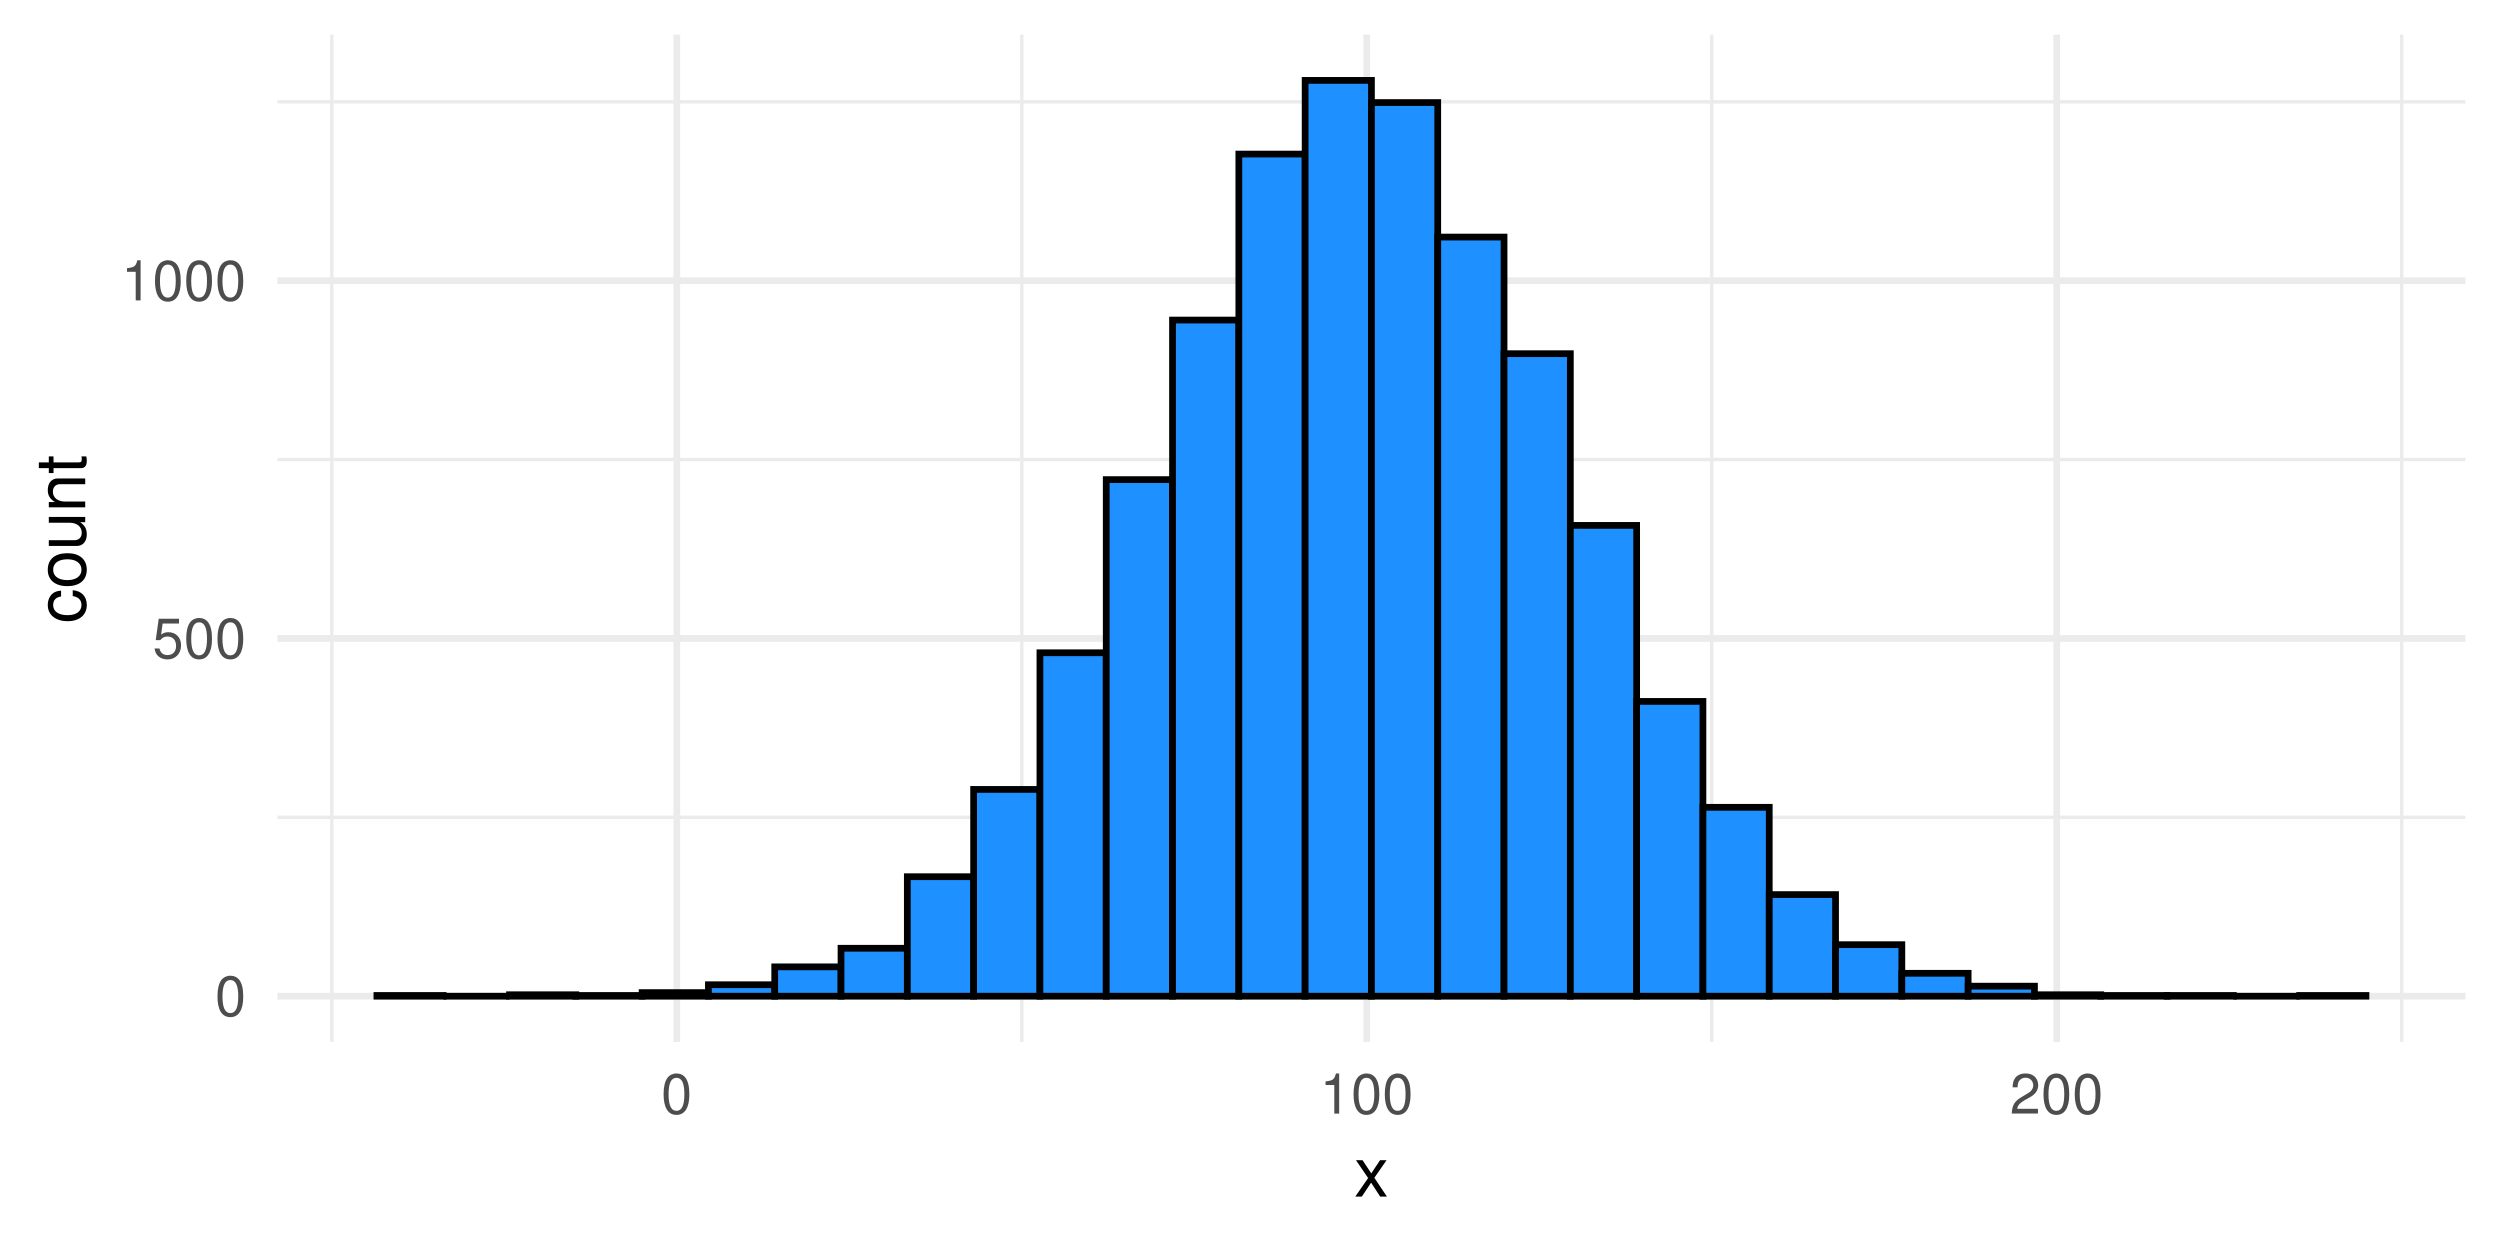
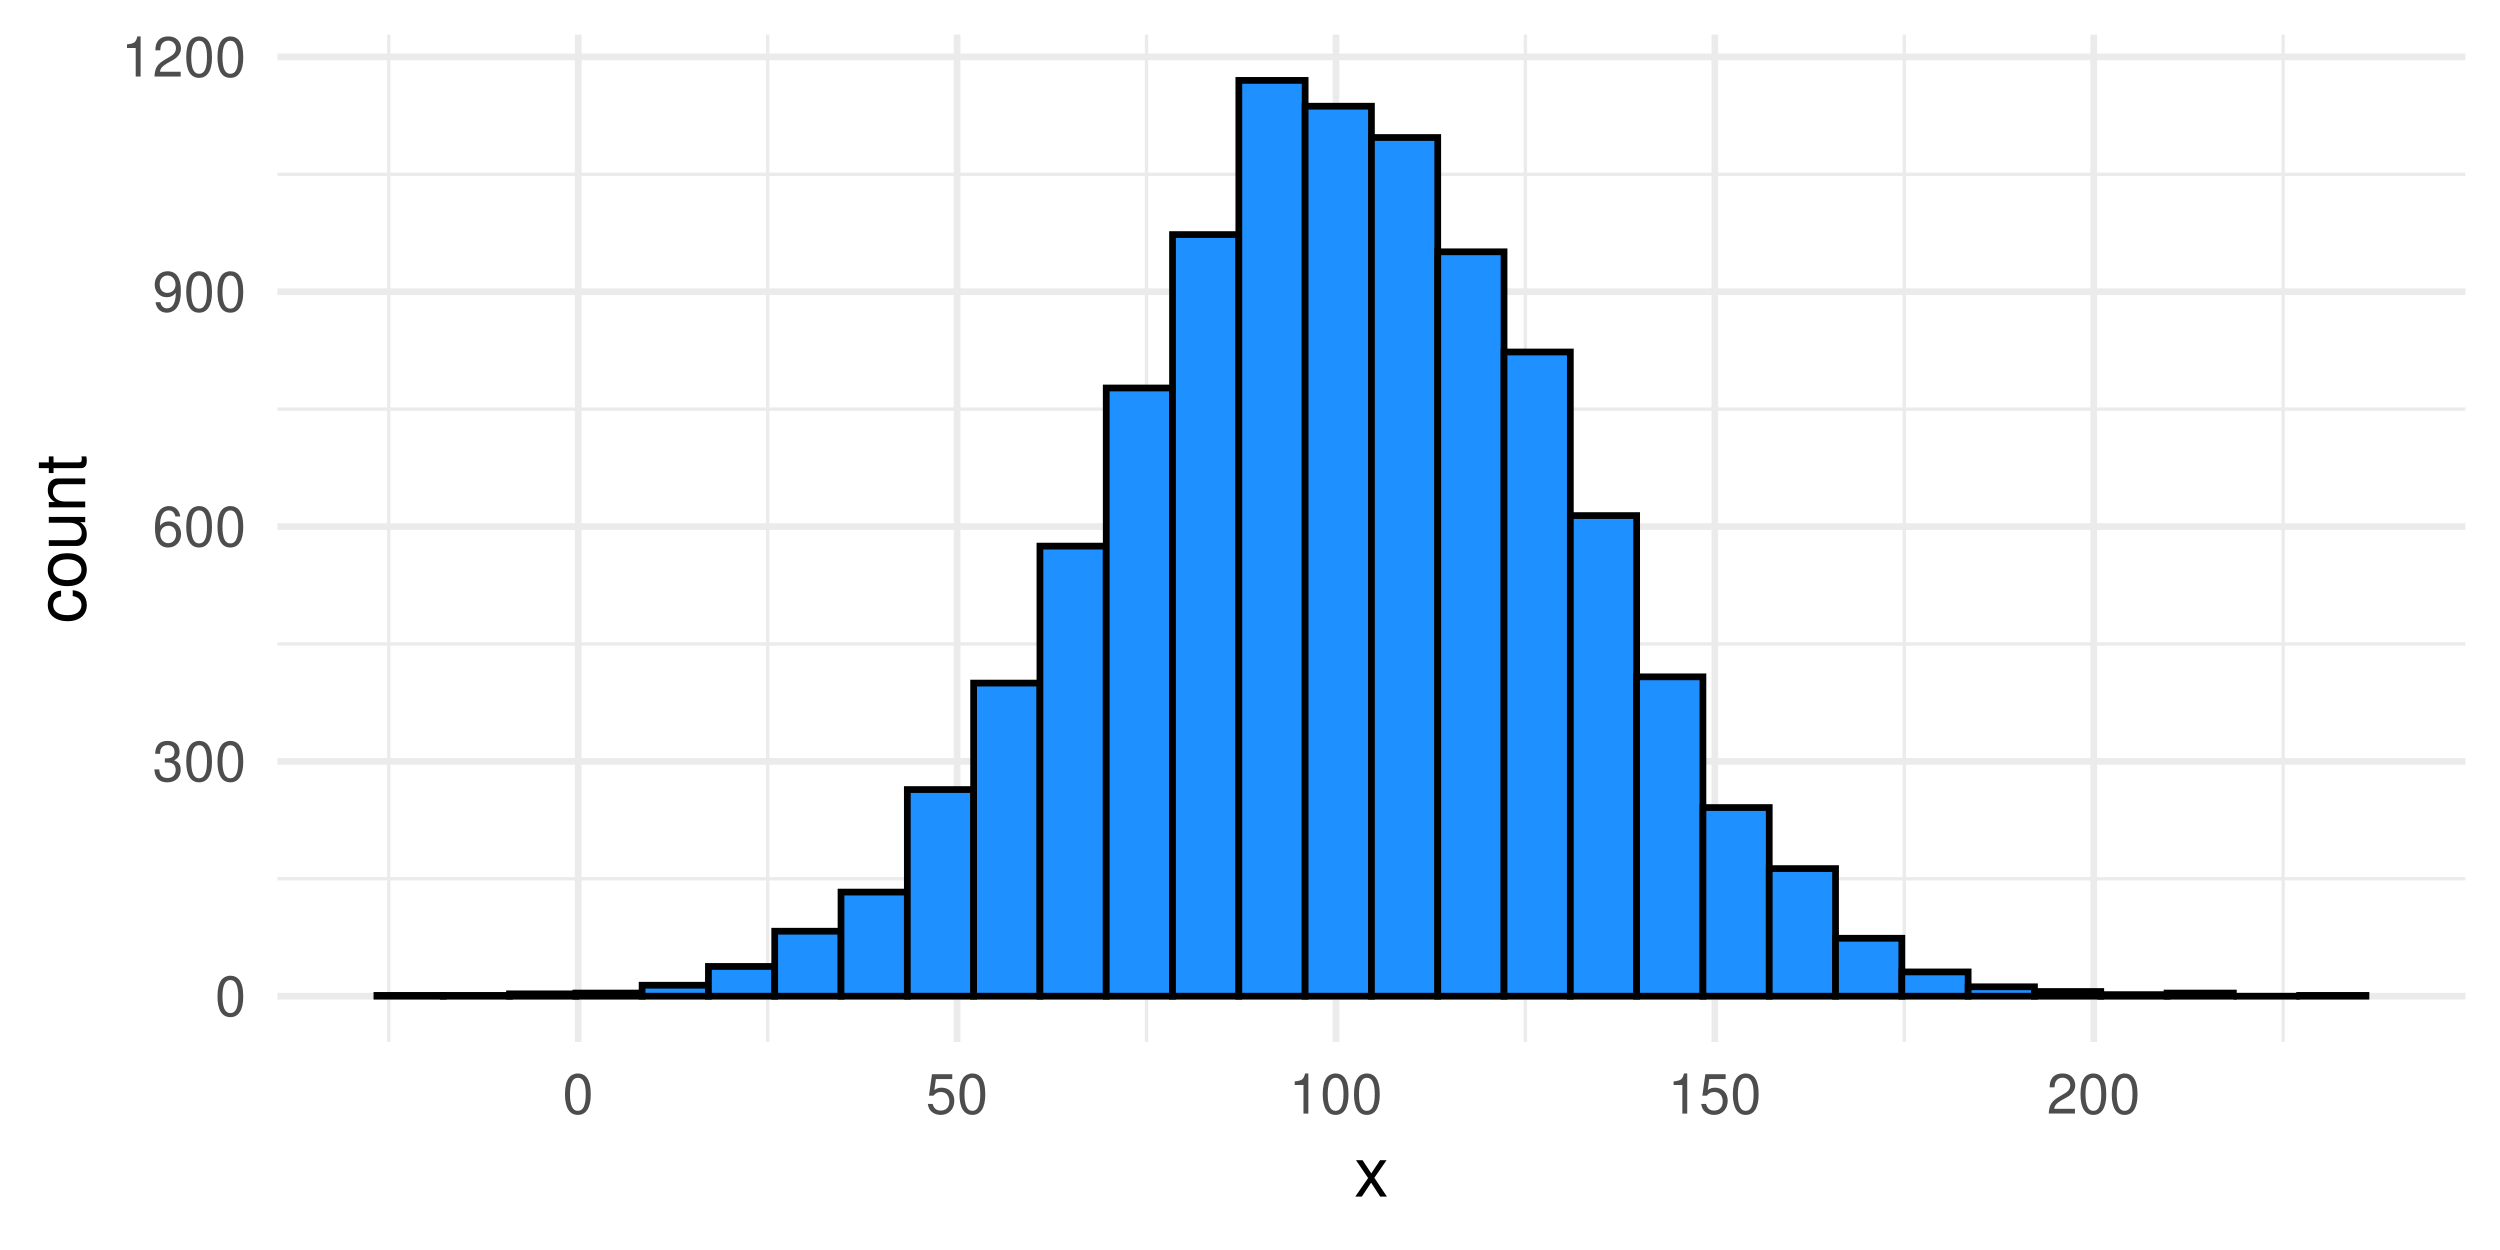
<svg xmlns="http://www.w3.org/2000/svg" xmlns:xlink="http://www.w3.org/1999/xlink" width="720pt" height="360pt" viewBox="0 0 720 360" version="1.1">
  <defs>
    <g>
      <symbol overflow="visible" id="glyph0-0">
        <path style="stroke:none;" d="" />
      </symbol>
      <symbol overflow="visible" id="glyph0-1">
        <path style="stroke:none;" d="M 4.406 -11.562 C 3.344 -11.562 2.391 -11.094 1.797 -10.297 C 1.062 -9.281 0.688 -7.75 0.688 -5.594 C 0.688 -1.703 1.969 0.375 4.406 0.375 C 6.797 0.375 8.109 -1.703 8.109 -5.5 C 8.109 -7.75 7.766 -9.25 7.016 -10.297 C 6.422 -11.109 5.469 -11.562 4.406 -11.562 Z M 4.406 -10.312 C 5.922 -10.312 6.672 -8.766 6.672 -5.625 C 6.672 -2.344 5.938 -0.797 4.375 -0.797 C 2.875 -0.797 2.125 -2.406 2.125 -5.578 C 2.125 -8.766 2.875 -10.312 4.406 -10.312 Z M 4.406 -10.312 " />
      </symbol>
      <symbol overflow="visible" id="glyph0-2">
+         <path style="stroke:none;" d="M 3.531 -5.328 L 4.297 -5.328 C 5.844 -5.328 6.656 -4.609 6.656 -3.219 C 6.656 -1.766 5.781 -0.875 4.312 -0.875 C 2.766 -0.875 2.016 -1.656 1.922 -3.359 L 0.516 -3.359 C 0.578 -2.438 0.734 -1.828 1.016 -1.312 C 1.594 -0.188 2.703 0.375 4.25 0.375 C 6.594 0.375 8.094 -1.047 8.094 -3.234 C 8.094 -4.703 7.531 -5.5 6.172 -5.984 C 7.234 -6.422 7.766 -7.219 7.766 -8.391 C 7.766 -10.375 6.469 -11.562 4.297 -11.562 C 2.016 -11.562 0.797 -10.281 0.75 -7.844 L 2.156 -7.844 C 2.172 -8.547 2.234 -8.938 2.422 -9.297 C 2.734 -9.953 3.438 -10.344 4.312 -10.344 C 5.562 -10.344 6.312 -9.578 6.312 -8.344 C 6.312 -7.516 6.031 -7.031 5.406 -6.75 C 5.031 -6.594 4.516 -6.531 3.531 -6.516 Z M 3.531 -5.328 " />
+       </symbol>
+       <symbol overflow="visible" id="glyph0-3">
+         <path style="stroke:none;" d="M 7.969 -8.562 C 7.703 -10.453 6.484 -11.562 4.75 -11.562 C 3.5 -11.562 2.391 -10.953 1.719 -9.922 C 0.984 -8.781 0.688 -7.375 0.688 -5.281 C 0.688 -3.328 0.953 -2.094 1.641 -1.078 C 2.25 -0.125 3.25 0.375 4.5 0.375 C 6.656 0.375 8.203 -1.25 8.203 -3.5 C 8.203 -5.625 6.766 -7.141 4.734 -7.141 C 3.609 -7.141 2.734 -6.719 2.125 -5.875 C 2.141 -8.734 3.047 -10.312 4.656 -10.312 C 5.641 -10.312 6.344 -9.688 6.562 -8.562 Z M 4.562 -5.891 C 5.922 -5.891 6.766 -4.922 6.766 -3.391 C 6.766 -1.938 5.812 -0.875 4.516 -0.875 C 3.203 -0.875 2.203 -1.984 2.203 -3.453 C 2.203 -4.891 3.172 -5.891 4.562 -5.891 Z M 4.562 -5.891 " />
+       </symbol>
+       <symbol overflow="visible" id="glyph0-4">
+         <path style="stroke:none;" d="M 0.844 -2.641 C 1.125 -0.75 2.344 0.375 4.062 0.375 C 5.328 0.375 6.453 -0.234 7.125 -1.281 C 7.828 -2.422 8.141 -3.828 8.141 -5.922 C 8.141 -7.875 7.859 -9.109 7.188 -10.125 C 6.562 -11.078 5.562 -11.562 4.312 -11.562 C 2.156 -11.562 0.609 -9.953 0.609 -7.719 C 0.609 -5.578 2.047 -4.078 4.094 -4.078 C 5.172 -4.078 5.969 -4.469 6.688 -5.344 C 6.672 -2.469 5.781 -0.875 4.156 -0.875 C 3.172 -0.875 2.484 -1.516 2.25 -2.641 Z M 4.297 -10.344 C 5.609 -10.344 6.609 -9.234 6.609 -7.75 C 6.609 -6.312 5.641 -5.328 4.25 -5.328 C 2.891 -5.328 2.047 -6.281 2.047 -7.828 C 2.047 -9.281 2.984 -10.344 4.297 -10.344 Z M 4.297 -10.344 " />
+       </symbol>
+       <symbol overflow="visible" id="glyph0-5">
+         <path style="stroke:none;" d="M 4.141 -8.234 L 4.141 0 L 5.547 0 L 5.547 -11.562 L 4.625 -11.562 C 4.125 -9.797 3.812 -9.547 1.625 -9.266 L 1.625 -8.234 Z M 4.141 -8.234 " />
+       </symbol>
+       <symbol overflow="visible" id="glyph0-6">
+         <path style="stroke:none;" d="M 8.094 -1.391 L 2.125 -1.391 C 2.266 -2.359 2.781 -2.953 4.172 -3.812 L 5.781 -4.703 C 7.359 -5.578 8.172 -6.766 8.172 -8.188 C 8.172 -9.156 7.797 -10.047 7.125 -10.672 C 6.453 -11.281 5.609 -11.562 4.547 -11.562 C 3.109 -11.562 2.031 -11.062 1.406 -10.062 C 1.016 -9.453 0.828 -8.734 0.797 -7.562 L 2.203 -7.562 C 2.25 -8.359 2.359 -8.812 2.547 -9.203 C 2.906 -9.906 3.641 -10.344 4.5 -10.344 C 5.781 -10.344 6.734 -9.406 6.734 -8.156 C 6.734 -7.234 6.203 -6.438 5.203 -5.859 L 3.734 -4.984 C 1.359 -3.625 0.672 -2.547 0.547 -0.016 L 8.094 -0.016 Z M 8.094 -1.391 " />
+       </symbol>
+       <symbol overflow="visible" id="glyph0-7">
        <path style="stroke:none;" d="M 7.609 -11.344 L 1.766 -11.344 L 0.906 -5.172 L 2.203 -5.172 C 2.859 -5.953 3.406 -6.219 4.297 -6.219 C 5.828 -6.219 6.766 -5.188 6.766 -3.5 C 6.766 -1.875 5.828 -0.875 4.281 -0.875 C 3.062 -0.875 2.297 -1.5 1.969 -2.781 L 0.562 -2.781 C 0.75 -1.859 0.906 -1.406 1.25 -0.984 C 1.891 -0.125 3.047 0.375 4.312 0.375 C 6.609 0.375 8.203 -1.297 8.203 -3.703 C 8.203 -5.938 6.719 -7.469 4.547 -7.469 C 3.75 -7.469 3.109 -7.266 2.453 -6.781 L 2.891 -9.953 L 7.609 -9.953 Z M 7.609 -11.344 " />
-       </symbol>
-       <symbol overflow="visible" id="glyph0-3">
-         <path style="stroke:none;" d="M 4.141 -8.234 L 4.141 0 L 5.547 0 L 5.547 -11.562 L 4.625 -11.562 C 4.125 -9.797 3.812 -9.547 1.625 -9.266 L 1.625 -8.234 Z M 4.141 -8.234 " />
-       </symbol>
-       <symbol overflow="visible" id="glyph0-4">
-         <path style="stroke:none;" d="M 8.094 -1.391 L 2.125 -1.391 C 2.266 -2.359 2.781 -2.953 4.172 -3.812 L 5.781 -4.703 C 7.359 -5.578 8.172 -6.766 8.172 -8.188 C 8.172 -9.156 7.797 -10.047 7.125 -10.672 C 6.453 -11.281 5.609 -11.562 4.547 -11.562 C 3.109 -11.562 2.031 -11.062 1.406 -10.062 C 1.016 -9.453 0.828 -8.734 0.797 -7.562 L 2.203 -7.562 C 2.25 -8.359 2.359 -8.812 2.547 -9.203 C 2.906 -9.906 3.641 -10.344 4.5 -10.344 C 5.781 -10.344 6.734 -9.406 6.734 -8.156 C 6.734 -7.234 6.203 -6.438 5.203 -5.859 L 3.734 -4.984 C 1.359 -3.625 0.672 -2.547 0.547 -0.016 L 8.094 -0.016 Z M 8.094 -1.391 " />
      </symbol>
      <symbol overflow="visible" id="glyph1-0">
        <path style="stroke:none;" d="" />
      </symbol>
      <symbol overflow="visible" id="glyph1-1">
        <path style="stroke:none;" d="M 5.844 -5.422 L 9.359 -10.484 L 7.484 -10.484 L 4.953 -6.688 L 2.438 -10.484 L 0.547 -10.484 L 4.047 -5.344 L 0.344 0 L 2.234 0 L 4.906 -4.016 L 7.516 0 L 9.453 0 Z M 5.844 -5.422 " />
      </symbol>
      <symbol overflow="visible" id="glyph2-0">
        <path style="stroke:none;" d="" />
      </symbol>
      <symbol overflow="visible" id="glyph2-1">
        <path style="stroke:none;" d="M -6.953 -9.422 C -7.984 -9.344 -8.641 -9.125 -9.219 -8.719 C -10.203 -8 -10.781 -6.734 -10.781 -5.281 C -10.781 -2.438 -8.547 -0.625 -5.062 -0.625 C -1.688 -0.625 0.453 -2.422 0.453 -5.266 C 0.453 -7.766 -1.047 -9.344 -3.594 -9.547 L -3.594 -7.859 C -1.922 -7.578 -1.078 -6.719 -1.078 -5.297 C -1.078 -3.453 -2.578 -2.359 -5.062 -2.359 C -7.688 -2.359 -9.234 -3.438 -9.234 -5.266 C -9.234 -6.656 -8.422 -7.547 -6.953 -7.734 Z M -6.953 -9.422 " />
      </symbol>
      <symbol overflow="visible" id="glyph2-2">
        <path style="stroke:none;" d="M -10.781 -5.438 C -10.781 -2.484 -8.688 -0.719 -5.156 -0.719 C -1.625 -0.719 0.453 -2.484 0.453 -5.453 C 0.453 -8.422 -1.641 -10.203 -5.078 -10.203 C -8.719 -10.203 -10.781 -8.484 -10.781 -5.438 Z M -9.234 -5.453 C -9.234 -7.344 -7.703 -8.453 -5.094 -8.453 C -2.625 -8.453 -1.078 -7.297 -1.078 -5.453 C -1.078 -3.594 -2.625 -2.453 -5.156 -2.453 C -7.703 -2.453 -9.234 -3.594 -9.234 -5.453 Z M -9.234 -5.453 " />
      </symbol>
      <symbol overflow="visible" id="glyph2-3">
        <path style="stroke:none;" d="M 0 -9.641 L -10.484 -9.641 L -10.484 -7.984 L -4.547 -7.984 C -2.406 -7.984 -1 -6.859 -1 -5.125 C -1 -3.797 -1.797 -2.953 -3.062 -2.953 L -10.484 -2.953 L -10.484 -1.297 L -2.406 -1.297 C -0.656 -1.297 0.453 -2.594 0.453 -4.641 C 0.453 -6.188 -0.078 -7.156 -1.453 -8.141 L 0 -8.141 Z M 0 -9.641 " />
      </symbol>
      <symbol overflow="visible" id="glyph2-4">
        <path style="stroke:none;" d="M -10.484 -1.406 L 0 -1.406 L 0 -3.078 L -5.781 -3.078 C -7.922 -3.078 -9.312 -4.203 -9.312 -5.922 C -9.312 -7.234 -8.516 -8.078 -7.266 -8.078 L 0 -8.078 L 0 -9.734 L -7.922 -9.734 C -9.656 -9.734 -10.781 -8.438 -10.781 -6.422 C -10.781 -4.859 -10.188 -3.859 -8.719 -2.938 L -10.484 -2.938 Z M -10.484 -1.406 " />
      </symbol>
      <symbol overflow="visible" id="glyph2-5">
        <path style="stroke:none;" d="M -10.484 -5.078 L -10.484 -3.359 L -13.359 -3.359 L -13.359 -1.703 L -10.484 -1.703 L -10.484 -0.281 L -9.125 -0.281 L -9.125 -1.703 L -1.203 -1.703 C -0.125 -1.703 0.453 -2.422 0.453 -3.719 C 0.453 -4.156 0.422 -4.516 0.312 -5.078 L -1.078 -5.078 C -1.016 -4.844 -1 -4.625 -1 -4.281 C -1 -3.562 -1.203 -3.359 -1.938 -3.359 L -9.125 -3.359 L -9.125 -5.078 Z M -10.484 -5.078 " />
      </symbol>
    </g>
    <clipPath id="clip1">
-       <path d="M 79.91 234 L 710.039 234 L 710.039 236 L 79.91 236 Z M 79.91 234 " />
+       <path d="M 79.91 252 L 710.039 252 L 710.039 254 L 79.91 254 Z M 79.91 252 " />
    </clipPath>
    <clipPath id="clip2">
-       <path d="M 79.91 131 L 710.039 131 L 710.039 133 L 79.91 133 Z M 79.91 131 " />
+       <path d="M 79.91 184 L 710.039 184 L 710.039 186 L 79.91 186 Z M 79.91 184 " />
    </clipPath>
    <clipPath id="clip3">
-       <path d="M 79.91 28 L 710.039 28 L 710.039 30 L 79.91 30 Z M 79.91 28 " />
+       <path d="M 79.91 117 L 710.039 117 L 710.039 119 L 79.91 119 Z M 79.91 117 " />
    </clipPath>
    <clipPath id="clip4">
-       <path d="M 95 9.961 L 97 9.961 L 97 300.09 L 95 300.09 Z M 95 9.961 " />
+       <path d="M 79.91 49 L 710.039 49 L 710.039 51 L 79.91 51 Z M 79.91 49 " />
    </clipPath>
    <clipPath id="clip5">
-       <path d="M 293 9.961 L 295 9.961 L 295 300.09 L 293 300.09 Z M 293 9.961 " />
+       <path d="M 111 9.961 L 113 9.961 L 113 300.09 L 111 300.09 Z M 111 9.961 " />
    </clipPath>
    <clipPath id="clip6">
-       <path d="M 492 9.961 L 494 9.961 L 494 300.09 L 492 300.09 Z M 492 9.961 " />
+       <path d="M 220 9.961 L 222 9.961 L 222 300.09 L 220 300.09 Z M 220 9.961 " />
    </clipPath>
    <clipPath id="clip7">
-       <path d="M 691 9.961 L 693 9.961 L 693 300.09 L 691 300.09 Z M 691 9.961 " />
+       <path d="M 329 9.961 L 331 9.961 L 331 300.09 L 329 300.09 Z M 329 9.961 " />
    </clipPath>
    <clipPath id="clip8">
+       <path d="M 438 9.961 L 440 9.961 L 440 300.09 L 438 300.09 Z M 438 9.961 " />
+     </clipPath>
+     <clipPath id="clip9">
+       <path d="M 547 9.961 L 549 9.961 L 549 300.09 L 547 300.09 Z M 547 9.961 " />
+     </clipPath>
+     <clipPath id="clip10">
+       <path d="M 657 9.961 L 659 9.961 L 659 300.09 L 657 300.09 Z M 657 9.961 " />
+     </clipPath>
+     <clipPath id="clip11">
      <path d="M 79.91 285 L 710.039 285 L 710.039 288 L 79.91 288 Z M 79.91 285 " />
    </clipPath>
-     <clipPath id="clip9">
-       <path d="M 79.91 182 L 710.039 182 L 710.039 185 L 79.91 185 Z M 79.91 182 " />
-     </clipPath>
-     <clipPath id="clip10">
-       <path d="M 79.91 79 L 710.039 79 L 710.039 82 L 79.91 82 Z M 79.91 79 " />
-     </clipPath>
-     <clipPath id="clip11">
-       <path d="M 193 9.961 L 196 9.961 L 196 300.09 L 193 300.09 Z M 193 9.961 " />
-     </clipPath>
    <clipPath id="clip12">
-       <path d="M 392 9.961 L 395 9.961 L 395 300.09 L 392 300.09 Z M 392 9.961 " />
+       <path d="M 79.91 218 L 710.039 218 L 710.039 221 L 79.91 221 Z M 79.91 218 " />
    </clipPath>
    <clipPath id="clip13">
-       <path d="M 591 9.961 L 594 9.961 L 594 300.09 L 591 300.09 Z M 591 9.961 " />
+       <path d="M 79.91 150 L 710.039 150 L 710.039 153 L 79.91 153 Z M 79.91 150 " />
+     </clipPath>
+     <clipPath id="clip14">
+       <path d="M 79.91 83 L 710.039 83 L 710.039 85 L 79.91 85 Z M 79.91 83 " />
+     </clipPath>
+     <clipPath id="clip15">
+       <path d="M 79.91 15 L 710.039 15 L 710.039 18 L 79.91 18 Z M 79.91 15 " />
+     </clipPath>
+     <clipPath id="clip16">
+       <path d="M 165 9.961 L 168 9.961 L 168 300.09 L 165 300.09 Z M 165 9.961 " />
+     </clipPath>
+     <clipPath id="clip17">
+       <path d="M 274 9.961 L 277 9.961 L 277 300.09 L 274 300.09 Z M 274 9.961 " />
+     </clipPath>
+     <clipPath id="clip18">
+       <path d="M 383 9.961 L 386 9.961 L 386 300.09 L 383 300.09 Z M 383 9.961 " />
+     </clipPath>
+     <clipPath id="clip19">
+       <path d="M 492 9.961 L 495 9.961 L 495 300.09 L 492 300.09 Z M 492 9.961 " />
+     </clipPath>
+     <clipPath id="clip20">
+       <path d="M 602 9.961 L 604 9.961 L 604 300.09 L 602 300.09 Z M 602 9.961 " />
    </clipPath>
  </defs>
  <g id="surface100">
    <rect x="0" y="0" width="720" height="360" style="fill:rgb(100%,100%,100%);fill-opacity:1;stroke:none;" />
    <rect x="0" y="0" width="720" height="360" style="fill:rgb(100%,100%,100%);fill-opacity:1;stroke:none;" />
    <g clip-path="url(#clip1)" clip-rule="nonzero">
-       <path style="fill:none;stroke-width:0.97;stroke-linecap:butt;stroke-linejoin:round;stroke:rgb(92.157%,92.157%,92.157%);stroke-opacity:1;stroke-miterlimit:10;" d="M 79.91 235.387 L 710.039 235.387 " />
+       <path style="fill:none;stroke-width:0.97;stroke-linecap:butt;stroke-linejoin:round;stroke:rgb(92.157%,92.157%,92.157%);stroke-opacity:1;stroke-miterlimit:10;" d="M 79.91 253.086 L 710.039 253.086 " />
    </g>
    <g clip-path="url(#clip2)" clip-rule="nonzero">
-       <path style="fill:none;stroke-width:0.97;stroke-linecap:butt;stroke-linejoin:round;stroke:rgb(92.157%,92.157%,92.157%);stroke-opacity:1;stroke-miterlimit:10;" d="M 79.91 132.359 L 710.039 132.359 " />
+       <path style="fill:none;stroke-width:0.97;stroke-linecap:butt;stroke-linejoin:round;stroke:rgb(92.157%,92.157%,92.157%);stroke-opacity:1;stroke-miterlimit:10;" d="M 79.91 185.461 L 710.039 185.461 " />
    </g>
    <g clip-path="url(#clip3)" clip-rule="nonzero">
-       <path style="fill:none;stroke-width:0.97;stroke-linecap:butt;stroke-linejoin:round;stroke:rgb(92.157%,92.157%,92.157%);stroke-opacity:1;stroke-miterlimit:10;" d="M 79.91 29.332 L 710.039 29.332 " />
+       <path style="fill:none;stroke-width:0.97;stroke-linecap:butt;stroke-linejoin:round;stroke:rgb(92.157%,92.157%,92.157%);stroke-opacity:1;stroke-miterlimit:10;" d="M 79.91 117.832 L 710.039 117.832 " />
    </g>
    <g clip-path="url(#clip4)" clip-rule="nonzero">
-       <path style="fill:none;stroke-width:0.97;stroke-linecap:butt;stroke-linejoin:round;stroke:rgb(92.157%,92.157%,92.157%);stroke-opacity:1;stroke-miterlimit:10;" d="M 95.57 300.09 L 95.57 9.961 " />
+       <path style="fill:none;stroke-width:0.97;stroke-linecap:butt;stroke-linejoin:round;stroke:rgb(92.157%,92.157%,92.157%);stroke-opacity:1;stroke-miterlimit:10;" d="M 79.91 50.203 L 710.039 50.203 " />
    </g>
    <g clip-path="url(#clip5)" clip-rule="nonzero">
-       <path style="fill:none;stroke-width:0.97;stroke-linecap:butt;stroke-linejoin:round;stroke:rgb(92.157%,92.157%,92.157%);stroke-opacity:1;stroke-miterlimit:10;" d="M 294.277 300.09 L 294.277 9.961 " />
+       <path style="fill:none;stroke-width:0.97;stroke-linecap:butt;stroke-linejoin:round;stroke:rgb(92.157%,92.157%,92.157%);stroke-opacity:1;stroke-miterlimit:10;" d="M 111.969 300.09 L 111.969 9.961 " />
    </g>
    <g clip-path="url(#clip6)" clip-rule="nonzero">
-       <path style="fill:none;stroke-width:0.97;stroke-linecap:butt;stroke-linejoin:round;stroke:rgb(92.157%,92.157%,92.157%);stroke-opacity:1;stroke-miterlimit:10;" d="M 492.984 300.09 L 492.984 9.961 " />
+       <path style="fill:none;stroke-width:0.97;stroke-linecap:butt;stroke-linejoin:round;stroke:rgb(92.157%,92.157%,92.157%);stroke-opacity:1;stroke-miterlimit:10;" d="M 221.086 300.09 L 221.086 9.961 " />
    </g>
    <g clip-path="url(#clip7)" clip-rule="nonzero">
-       <path style="fill:none;stroke-width:0.97;stroke-linecap:butt;stroke-linejoin:round;stroke:rgb(92.157%,92.157%,92.157%);stroke-opacity:1;stroke-miterlimit:10;" d="M 691.691 300.09 L 691.691 9.961 " />
+       <path style="fill:none;stroke-width:0.97;stroke-linecap:butt;stroke-linejoin:round;stroke:rgb(92.157%,92.157%,92.157%);stroke-opacity:1;stroke-miterlimit:10;" d="M 330.199 300.09 L 330.199 9.961 " />
    </g>
    <g clip-path="url(#clip8)" clip-rule="nonzero">
+       <path style="fill:none;stroke-width:0.97;stroke-linecap:butt;stroke-linejoin:round;stroke:rgb(92.157%,92.157%,92.157%);stroke-opacity:1;stroke-miterlimit:10;" d="M 439.316 300.09 L 439.316 9.961 " />
+     </g>
+     <g clip-path="url(#clip9)" clip-rule="nonzero">
+       <path style="fill:none;stroke-width:0.97;stroke-linecap:butt;stroke-linejoin:round;stroke:rgb(92.157%,92.157%,92.157%);stroke-opacity:1;stroke-miterlimit:10;" d="M 548.434 300.09 L 548.434 9.961 " />
+     </g>
+     <g clip-path="url(#clip10)" clip-rule="nonzero">
+       <path style="fill:none;stroke-width:0.97;stroke-linecap:butt;stroke-linejoin:round;stroke:rgb(92.157%,92.157%,92.157%);stroke-opacity:1;stroke-miterlimit:10;" d="M 657.547 300.09 L 657.547 9.961 " />
+     </g>
+     <g clip-path="url(#clip11)" clip-rule="nonzero">
      <path style="fill:none;stroke-width:1.94;stroke-linecap:butt;stroke-linejoin:round;stroke:rgb(92.157%,92.157%,92.157%);stroke-opacity:1;stroke-miterlimit:10;" d="M 79.91 286.902 L 710.039 286.902 " />
    </g>
-     <g clip-path="url(#clip9)" clip-rule="nonzero">
-       <path style="fill:none;stroke-width:1.94;stroke-linecap:butt;stroke-linejoin:round;stroke:rgb(92.157%,92.157%,92.157%);stroke-opacity:1;stroke-miterlimit:10;" d="M 79.91 183.875 L 710.039 183.875 " />
-     </g>
-     <g clip-path="url(#clip10)" clip-rule="nonzero">
-       <path style="fill:none;stroke-width:1.94;stroke-linecap:butt;stroke-linejoin:round;stroke:rgb(92.157%,92.157%,92.157%);stroke-opacity:1;stroke-miterlimit:10;" d="M 79.91 80.848 L 710.039 80.848 " />
-     </g>
-     <g clip-path="url(#clip11)" clip-rule="nonzero">
-       <path style="fill:none;stroke-width:1.94;stroke-linecap:butt;stroke-linejoin:round;stroke:rgb(92.157%,92.157%,92.157%);stroke-opacity:1;stroke-miterlimit:10;" d="M 194.926 300.09 L 194.926 9.961 " />
-     </g>
    <g clip-path="url(#clip12)" clip-rule="nonzero">
-       <path style="fill:none;stroke-width:1.94;stroke-linecap:butt;stroke-linejoin:round;stroke:rgb(92.157%,92.157%,92.157%);stroke-opacity:1;stroke-miterlimit:10;" d="M 393.633 300.09 L 393.633 9.961 " />
+       <path style="fill:none;stroke-width:1.94;stroke-linecap:butt;stroke-linejoin:round;stroke:rgb(92.157%,92.157%,92.157%);stroke-opacity:1;stroke-miterlimit:10;" d="M 79.91 219.273 L 710.039 219.273 " />
    </g>
    <g clip-path="url(#clip13)" clip-rule="nonzero">
-       <path style="fill:none;stroke-width:1.94;stroke-linecap:butt;stroke-linejoin:round;stroke:rgb(92.157%,92.157%,92.157%);stroke-opacity:1;stroke-miterlimit:10;" d="M 592.336 300.09 L 592.336 9.961 " />
-     </g>
-     <path style="fill-rule:nonzero;fill:rgb(11.765%,56.471%,100%);fill-opacity:1;stroke-width:1.94;stroke-linecap:butt;stroke-linejoin:miter;stroke:rgb(0%,0%,0%);stroke-opacity:1;stroke-miterlimit:10;" d="M 108.551 286.902 L 127.645 286.902 L 127.645 286.695 L 108.551 286.695 Z M 108.551 286.902 " />
-     <path style="fill:none;stroke-width:1.94;stroke-linecap:butt;stroke-linejoin:miter;stroke:rgb(0%,0%,0%);stroke-opacity:1;stroke-miterlimit:10;" d="M 127.648 286.902 L 146.742 286.902 Z M 127.648 286.902 " />
-     <path style="fill-rule:nonzero;fill:rgb(11.765%,56.471%,100%);fill-opacity:1;stroke-width:1.94;stroke-linecap:butt;stroke-linejoin:miter;stroke:rgb(0%,0%,0%);stroke-opacity:1;stroke-miterlimit:10;" d="M 146.742 286.902 L 165.836 286.902 L 165.836 286.488 L 146.742 286.488 Z M 146.742 286.902 " />
-     <path style="fill-rule:nonzero;fill:rgb(11.765%,56.471%,100%);fill-opacity:1;stroke-width:1.94;stroke-linecap:butt;stroke-linejoin:miter;stroke:rgb(0%,0%,0%);stroke-opacity:1;stroke-miterlimit:10;" d="M 165.836 286.902 L 184.93 286.902 L 184.93 286.695 L 165.836 286.695 Z M 165.836 286.902 " />
-     <path style="fill-rule:nonzero;fill:rgb(11.765%,56.471%,100%);fill-opacity:1;stroke-width:1.94;stroke-linecap:butt;stroke-linejoin:miter;stroke:rgb(0%,0%,0%);stroke-opacity:1;stroke-miterlimit:10;" d="M 184.93 286.902 L 204.023 286.902 L 204.023 285.871 L 184.93 285.871 Z M 184.93 286.902 " />
-     <path style="fill-rule:nonzero;fill:rgb(11.765%,56.471%,100%);fill-opacity:1;stroke-width:1.94;stroke-linecap:butt;stroke-linejoin:miter;stroke:rgb(0%,0%,0%);stroke-opacity:1;stroke-miterlimit:10;" d="M 204.027 286.902 L 223.121 286.902 L 223.121 283.605 L 204.027 283.605 Z M 204.027 286.902 " />
-     <path style="fill-rule:nonzero;fill:rgb(11.765%,56.471%,100%);fill-opacity:1;stroke-width:1.94;stroke-linecap:butt;stroke-linejoin:miter;stroke:rgb(0%,0%,0%);stroke-opacity:1;stroke-miterlimit:10;" d="M 223.121 286.902 L 242.215 286.902 L 242.215 278.453 L 223.121 278.453 Z M 223.121 286.902 " />
-     <path style="fill-rule:nonzero;fill:rgb(11.765%,56.471%,100%);fill-opacity:1;stroke-width:1.94;stroke-linecap:butt;stroke-linejoin:miter;stroke:rgb(0%,0%,0%);stroke-opacity:1;stroke-miterlimit:10;" d="M 242.215 286.902 L 261.309 286.902 L 261.309 273.098 L 242.215 273.098 Z M 242.215 286.902 " />
-     <path style="fill-rule:nonzero;fill:rgb(11.765%,56.471%,100%);fill-opacity:1;stroke-width:1.94;stroke-linecap:butt;stroke-linejoin:miter;stroke:rgb(0%,0%,0%);stroke-opacity:1;stroke-miterlimit:10;" d="M 261.309 286.902 L 280.402 286.902 L 280.402 252.492 L 261.309 252.492 Z M 261.309 286.902 " />
-     <path style="fill-rule:nonzero;fill:rgb(11.765%,56.471%,100%);fill-opacity:1;stroke-width:1.94;stroke-linecap:butt;stroke-linejoin:miter;stroke:rgb(0%,0%,0%);stroke-opacity:1;stroke-miterlimit:10;" d="M 280.406 286.902 L 299.5 286.902 L 299.5 227.352 L 280.406 227.352 Z M 280.406 286.902 " />
-     <path style="fill-rule:nonzero;fill:rgb(11.765%,56.471%,100%);fill-opacity:1;stroke-width:1.94;stroke-linecap:butt;stroke-linejoin:miter;stroke:rgb(0%,0%,0%);stroke-opacity:1;stroke-miterlimit:10;" d="M 299.5 286.902 L 318.594 286.902 L 318.594 187.996 L 299.5 187.996 Z M 299.5 286.902 " />
-     <path style="fill-rule:nonzero;fill:rgb(11.765%,56.471%,100%);fill-opacity:1;stroke-width:1.94;stroke-linecap:butt;stroke-linejoin:miter;stroke:rgb(0%,0%,0%);stroke-opacity:1;stroke-miterlimit:10;" d="M 318.594 286.902 L 337.688 286.902 L 337.688 138.129 L 318.594 138.129 Z M 318.594 286.902 " />
-     <path style="fill-rule:nonzero;fill:rgb(11.765%,56.471%,100%);fill-opacity:1;stroke-width:1.94;stroke-linecap:butt;stroke-linejoin:miter;stroke:rgb(0%,0%,0%);stroke-opacity:1;stroke-miterlimit:10;" d="M 337.691 286.902 L 356.785 286.902 L 356.785 92.18 L 337.691 92.18 Z M 337.691 286.902 " />
-     <path style="fill-rule:nonzero;fill:rgb(11.765%,56.471%,100%);fill-opacity:1;stroke-width:1.94;stroke-linecap:butt;stroke-linejoin:miter;stroke:rgb(0%,0%,0%);stroke-opacity:1;stroke-miterlimit:10;" d="M 356.785 286.902 L 375.879 286.902 L 375.879 44.375 L 356.785 44.375 Z M 356.785 286.902 " />
-     <path style="fill-rule:nonzero;fill:rgb(11.765%,56.471%,100%);fill-opacity:1;stroke-width:1.94;stroke-linecap:butt;stroke-linejoin:miter;stroke:rgb(0%,0%,0%);stroke-opacity:1;stroke-miterlimit:10;" d="M 375.879 286.902 L 394.973 286.902 L 394.973 23.152 L 375.879 23.152 Z M 375.879 286.902 " />
-     <path style="fill-rule:nonzero;fill:rgb(11.765%,56.471%,100%);fill-opacity:1;stroke-width:1.94;stroke-linecap:butt;stroke-linejoin:miter;stroke:rgb(0%,0%,0%);stroke-opacity:1;stroke-miterlimit:10;" d="M 394.973 286.902 L 414.066 286.902 L 414.066 29.539 L 394.973 29.539 Z M 394.973 286.902 " />
-     <path style="fill-rule:nonzero;fill:rgb(11.765%,56.471%,100%);fill-opacity:1;stroke-width:1.94;stroke-linecap:butt;stroke-linejoin:miter;stroke:rgb(0%,0%,0%);stroke-opacity:1;stroke-miterlimit:10;" d="M 414.07 286.902 L 433.164 286.902 L 433.164 68.277 L 414.07 68.277 Z M 414.07 286.902 " />
-     <path style="fill-rule:nonzero;fill:rgb(11.765%,56.471%,100%);fill-opacity:1;stroke-width:1.94;stroke-linecap:butt;stroke-linejoin:miter;stroke:rgb(0%,0%,0%);stroke-opacity:1;stroke-miterlimit:10;" d="M 433.164 286.902 L 452.258 286.902 L 452.258 101.863 L 433.164 101.863 Z M 433.164 286.902 " />
-     <path style="fill-rule:nonzero;fill:rgb(11.765%,56.471%,100%);fill-opacity:1;stroke-width:1.94;stroke-linecap:butt;stroke-linejoin:miter;stroke:rgb(0%,0%,0%);stroke-opacity:1;stroke-miterlimit:10;" d="M 452.258 286.902 L 471.352 286.902 L 471.352 151.316 L 452.258 151.316 Z M 452.258 286.902 " />
-     <path style="fill-rule:nonzero;fill:rgb(11.765%,56.471%,100%);fill-opacity:1;stroke-width:1.94;stroke-linecap:butt;stroke-linejoin:miter;stroke:rgb(0%,0%,0%);stroke-opacity:1;stroke-miterlimit:10;" d="M 471.352 286.902 L 490.445 286.902 L 490.445 202.008 L 471.352 202.008 Z M 471.352 286.902 " />
-     <path style="fill-rule:nonzero;fill:rgb(11.765%,56.471%,100%);fill-opacity:1;stroke-width:1.94;stroke-linecap:butt;stroke-linejoin:miter;stroke:rgb(0%,0%,0%);stroke-opacity:1;stroke-miterlimit:10;" d="M 490.449 286.902 L 509.543 286.902 L 509.543 232.504 L 490.449 232.504 Z M 490.449 286.902 " />
-     <path style="fill-rule:nonzero;fill:rgb(11.765%,56.471%,100%);fill-opacity:1;stroke-width:1.94;stroke-linecap:butt;stroke-linejoin:miter;stroke:rgb(0%,0%,0%);stroke-opacity:1;stroke-miterlimit:10;" d="M 509.543 286.902 L 528.637 286.902 L 528.637 257.641 L 509.543 257.641 Z M 509.543 286.902 " />
-     <path style="fill-rule:nonzero;fill:rgb(11.765%,56.471%,100%);fill-opacity:1;stroke-width:1.94;stroke-linecap:butt;stroke-linejoin:miter;stroke:rgb(0%,0%,0%);stroke-opacity:1;stroke-miterlimit:10;" d="M 528.637 286.902 L 547.73 286.902 L 547.73 272.066 L 528.637 272.066 Z M 528.637 286.902 " />
-     <path style="fill-rule:nonzero;fill:rgb(11.765%,56.471%,100%);fill-opacity:1;stroke-width:1.94;stroke-linecap:butt;stroke-linejoin:miter;stroke:rgb(0%,0%,0%);stroke-opacity:1;stroke-miterlimit:10;" d="M 547.73 286.902 L 566.824 286.902 L 566.824 280.309 L 547.73 280.309 Z M 547.73 286.902 " />
-     <path style="fill-rule:nonzero;fill:rgb(11.765%,56.471%,100%);fill-opacity:1;stroke-width:1.94;stroke-linecap:butt;stroke-linejoin:miter;stroke:rgb(0%,0%,0%);stroke-opacity:1;stroke-miterlimit:10;" d="M 566.828 286.902 L 585.922 286.902 L 585.922 284.016 L 566.828 284.016 Z M 566.828 286.902 " />
-     <path style="fill-rule:nonzero;fill:rgb(11.765%,56.471%,100%);fill-opacity:1;stroke-width:1.94;stroke-linecap:butt;stroke-linejoin:miter;stroke:rgb(0%,0%,0%);stroke-opacity:1;stroke-miterlimit:10;" d="M 585.922 286.902 L 605.016 286.902 L 605.016 286.488 L 585.922 286.488 Z M 585.922 286.902 " />
-     <path style="fill-rule:nonzero;fill:rgb(11.765%,56.471%,100%);fill-opacity:1;stroke-width:1.94;stroke-linecap:butt;stroke-linejoin:miter;stroke:rgb(0%,0%,0%);stroke-opacity:1;stroke-miterlimit:10;" d="M 605.016 286.902 L 624.109 286.902 L 624.109 286.695 L 605.016 286.695 Z M 605.016 286.902 " />
-     <path style="fill-rule:nonzero;fill:rgb(11.765%,56.471%,100%);fill-opacity:1;stroke-width:1.94;stroke-linecap:butt;stroke-linejoin:miter;stroke:rgb(0%,0%,0%);stroke-opacity:1;stroke-miterlimit:10;" d="M 624.109 286.902 L 643.203 286.902 L 643.203 286.695 L 624.109 286.695 Z M 624.109 286.902 " />
+       <path style="fill:none;stroke-width:1.94;stroke-linecap:butt;stroke-linejoin:round;stroke:rgb(92.157%,92.157%,92.157%);stroke-opacity:1;stroke-miterlimit:10;" d="M 79.91 151.645 L 710.039 151.645 " />
+     </g>
+     <g clip-path="url(#clip14)" clip-rule="nonzero">
+       <path style="fill:none;stroke-width:1.94;stroke-linecap:butt;stroke-linejoin:round;stroke:rgb(92.157%,92.157%,92.157%);stroke-opacity:1;stroke-miterlimit:10;" d="M 79.91 84.016 L 710.039 84.016 " />
+     </g>
+     <g clip-path="url(#clip15)" clip-rule="nonzero">
+       <path style="fill:none;stroke-width:1.94;stroke-linecap:butt;stroke-linejoin:round;stroke:rgb(92.157%,92.157%,92.157%);stroke-opacity:1;stroke-miterlimit:10;" d="M 79.91 16.387 L 710.039 16.387 " />
+     </g>
+     <g clip-path="url(#clip16)" clip-rule="nonzero">
+       <path style="fill:none;stroke-width:1.94;stroke-linecap:butt;stroke-linejoin:round;stroke:rgb(92.157%,92.157%,92.157%);stroke-opacity:1;stroke-miterlimit:10;" d="M 166.527 300.09 L 166.527 9.961 " />
+     </g>
+     <g clip-path="url(#clip17)" clip-rule="nonzero">
+       <path style="fill:none;stroke-width:1.94;stroke-linecap:butt;stroke-linejoin:round;stroke:rgb(92.157%,92.157%,92.157%);stroke-opacity:1;stroke-miterlimit:10;" d="M 275.645 300.09 L 275.645 9.961 " />
+     </g>
+     <g clip-path="url(#clip18)" clip-rule="nonzero">
+       <path style="fill:none;stroke-width:1.94;stroke-linecap:butt;stroke-linejoin:round;stroke:rgb(92.157%,92.157%,92.157%);stroke-opacity:1;stroke-miterlimit:10;" d="M 384.758 300.09 L 384.758 9.961 " />
+     </g>
+     <g clip-path="url(#clip19)" clip-rule="nonzero">
+       <path style="fill:none;stroke-width:1.94;stroke-linecap:butt;stroke-linejoin:round;stroke:rgb(92.157%,92.157%,92.157%);stroke-opacity:1;stroke-miterlimit:10;" d="M 493.875 300.09 L 493.875 9.961 " />
+     </g>
+     <g clip-path="url(#clip20)" clip-rule="nonzero">
+       <path style="fill:none;stroke-width:1.94;stroke-linecap:butt;stroke-linejoin:round;stroke:rgb(92.157%,92.157%,92.157%);stroke-opacity:1;stroke-miterlimit:10;" d="M 602.992 300.09 L 602.992 9.961 " />
+     </g>
+     <path style="fill-rule:nonzero;fill:rgb(11.765%,56.471%,100%);fill-opacity:1;stroke-width:1.94;stroke-linecap:butt;stroke-linejoin:miter;stroke:rgb(0%,0%,0%);stroke-opacity:1;stroke-miterlimit:10;" d="M 108.551 286.902 L 127.645 286.902 L 127.645 286.676 L 108.551 286.676 Z M 108.551 286.902 " />
+     <path style="fill-rule:nonzero;fill:rgb(11.765%,56.471%,100%);fill-opacity:1;stroke-width:1.94;stroke-linecap:butt;stroke-linejoin:miter;stroke:rgb(0%,0%,0%);stroke-opacity:1;stroke-miterlimit:10;" d="M 127.648 286.902 L 146.742 286.902 L 146.742 286.676 L 127.648 286.676 Z M 127.648 286.902 " />
+     <path style="fill-rule:nonzero;fill:rgb(11.765%,56.471%,100%);fill-opacity:1;stroke-width:1.94;stroke-linecap:butt;stroke-linejoin:miter;stroke:rgb(0%,0%,0%);stroke-opacity:1;stroke-miterlimit:10;" d="M 146.742 286.902 L 165.836 286.902 L 165.836 286.227 L 146.742 286.227 Z M 146.742 286.902 " />
+     <path style="fill-rule:nonzero;fill:rgb(11.765%,56.471%,100%);fill-opacity:1;stroke-width:1.94;stroke-linecap:butt;stroke-linejoin:miter;stroke:rgb(0%,0%,0%);stroke-opacity:1;stroke-miterlimit:10;" d="M 165.836 286.902 L 184.93 286.902 L 184.93 286 L 165.836 286 Z M 165.836 286.902 " />
+     <path style="fill-rule:nonzero;fill:rgb(11.765%,56.471%,100%);fill-opacity:1;stroke-width:1.94;stroke-linecap:butt;stroke-linejoin:miter;stroke:rgb(0%,0%,0%);stroke-opacity:1;stroke-miterlimit:10;" d="M 184.93 286.902 L 204.023 286.902 L 204.023 283.746 L 184.93 283.746 Z M 184.93 286.902 " />
+     <path style="fill-rule:nonzero;fill:rgb(11.765%,56.471%,100%);fill-opacity:1;stroke-width:1.94;stroke-linecap:butt;stroke-linejoin:miter;stroke:rgb(0%,0%,0%);stroke-opacity:1;stroke-miterlimit:10;" d="M 204.027 286.902 L 223.121 286.902 L 223.121 278.336 L 204.027 278.336 Z M 204.027 286.902 " />
+     <path style="fill-rule:nonzero;fill:rgb(11.765%,56.471%,100%);fill-opacity:1;stroke-width:1.94;stroke-linecap:butt;stroke-linejoin:miter;stroke:rgb(0%,0%,0%);stroke-opacity:1;stroke-miterlimit:10;" d="M 223.121 286.902 L 242.215 286.902 L 242.215 268.191 L 223.121 268.191 Z M 223.121 286.902 " />
+     <path style="fill-rule:nonzero;fill:rgb(11.765%,56.471%,100%);fill-opacity:1;stroke-width:1.94;stroke-linecap:butt;stroke-linejoin:miter;stroke:rgb(0%,0%,0%);stroke-opacity:1;stroke-miterlimit:10;" d="M 242.215 286.902 L 261.309 286.902 L 261.309 256.922 L 242.215 256.922 Z M 242.215 286.902 " />
+     <path style="fill-rule:nonzero;fill:rgb(11.765%,56.471%,100%);fill-opacity:1;stroke-width:1.94;stroke-linecap:butt;stroke-linejoin:miter;stroke:rgb(0%,0%,0%);stroke-opacity:1;stroke-miterlimit:10;" d="M 261.309 286.902 L 280.402 286.902 L 280.402 227.391 L 261.309 227.391 Z M 261.309 286.902 " />
+     <path style="fill-rule:nonzero;fill:rgb(11.765%,56.471%,100%);fill-opacity:1;stroke-width:1.94;stroke-linecap:butt;stroke-linejoin:miter;stroke:rgb(0%,0%,0%);stroke-opacity:1;stroke-miterlimit:10;" d="M 280.406 286.902 L 299.5 286.902 L 299.5 196.73 L 280.406 196.73 Z M 280.406 286.902 " />
+     <path style="fill-rule:nonzero;fill:rgb(11.765%,56.471%,100%);fill-opacity:1;stroke-width:1.94;stroke-linecap:butt;stroke-linejoin:miter;stroke:rgb(0%,0%,0%);stroke-opacity:1;stroke-miterlimit:10;" d="M 299.5 286.902 L 318.594 286.902 L 318.594 157.281 L 299.5 157.281 Z M 299.5 286.902 " />
+     <path style="fill-rule:nonzero;fill:rgb(11.765%,56.471%,100%);fill-opacity:1;stroke-width:1.94;stroke-linecap:butt;stroke-linejoin:miter;stroke:rgb(0%,0%,0%);stroke-opacity:1;stroke-miterlimit:10;" d="M 318.594 286.902 L 337.688 286.902 L 337.688 111.742 L 318.594 111.742 Z M 318.594 286.902 " />
+     <path style="fill-rule:nonzero;fill:rgb(11.765%,56.471%,100%);fill-opacity:1;stroke-width:1.94;stroke-linecap:butt;stroke-linejoin:miter;stroke:rgb(0%,0%,0%);stroke-opacity:1;stroke-miterlimit:10;" d="M 337.691 286.902 L 356.785 286.902 L 356.785 67.559 L 337.691 67.559 Z M 337.691 286.902 " />
+     <path style="fill-rule:nonzero;fill:rgb(11.765%,56.471%,100%);fill-opacity:1;stroke-width:1.94;stroke-linecap:butt;stroke-linejoin:miter;stroke:rgb(0%,0%,0%);stroke-opacity:1;stroke-miterlimit:10;" d="M 356.785 286.902 L 375.879 286.902 L 375.879 23.152 L 356.785 23.152 Z M 356.785 286.902 " />
+     <path style="fill-rule:nonzero;fill:rgb(11.765%,56.471%,100%);fill-opacity:1;stroke-width:1.94;stroke-linecap:butt;stroke-linejoin:miter;stroke:rgb(0%,0%,0%);stroke-opacity:1;stroke-miterlimit:10;" d="M 375.879 286.902 L 394.973 286.902 L 394.973 30.59 L 375.879 30.59 Z M 375.879 286.902 " />
+     <path style="fill-rule:nonzero;fill:rgb(11.765%,56.471%,100%);fill-opacity:1;stroke-width:1.94;stroke-linecap:butt;stroke-linejoin:miter;stroke:rgb(0%,0%,0%);stroke-opacity:1;stroke-miterlimit:10;" d="M 394.973 286.902 L 414.066 286.902 L 414.066 39.605 L 394.973 39.605 Z M 394.973 286.902 " />
+     <path style="fill-rule:nonzero;fill:rgb(11.765%,56.471%,100%);fill-opacity:1;stroke-width:1.94;stroke-linecap:butt;stroke-linejoin:miter;stroke:rgb(0%,0%,0%);stroke-opacity:1;stroke-miterlimit:10;" d="M 414.07 286.902 L 433.164 286.902 L 433.164 72.52 L 414.07 72.52 Z M 414.07 286.902 " />
+     <path style="fill-rule:nonzero;fill:rgb(11.765%,56.471%,100%);fill-opacity:1;stroke-width:1.94;stroke-linecap:butt;stroke-linejoin:miter;stroke:rgb(0%,0%,0%);stroke-opacity:1;stroke-miterlimit:10;" d="M 433.164 286.902 L 452.258 286.902 L 452.258 101.375 L 433.164 101.375 Z M 433.164 286.902 " />
+     <path style="fill-rule:nonzero;fill:rgb(11.765%,56.471%,100%);fill-opacity:1;stroke-width:1.94;stroke-linecap:butt;stroke-linejoin:miter;stroke:rgb(0%,0%,0%);stroke-opacity:1;stroke-miterlimit:10;" d="M 452.258 286.902 L 471.352 286.902 L 471.352 148.488 L 452.258 148.488 Z M 452.258 286.902 " />
+     <path style="fill-rule:nonzero;fill:rgb(11.765%,56.471%,100%);fill-opacity:1;stroke-width:1.94;stroke-linecap:butt;stroke-linejoin:miter;stroke:rgb(0%,0%,0%);stroke-opacity:1;stroke-miterlimit:10;" d="M 471.352 286.902 L 490.445 286.902 L 490.445 194.926 L 471.352 194.926 Z M 471.352 286.902 " />
+     <path style="fill-rule:nonzero;fill:rgb(11.765%,56.471%,100%);fill-opacity:1;stroke-width:1.94;stroke-linecap:butt;stroke-linejoin:miter;stroke:rgb(0%,0%,0%);stroke-opacity:1;stroke-miterlimit:10;" d="M 490.449 286.902 L 509.543 286.902 L 509.543 232.574 L 490.449 232.574 Z M 490.449 286.902 " />
+     <path style="fill-rule:nonzero;fill:rgb(11.765%,56.471%,100%);fill-opacity:1;stroke-width:1.94;stroke-linecap:butt;stroke-linejoin:miter;stroke:rgb(0%,0%,0%);stroke-opacity:1;stroke-miterlimit:10;" d="M 509.543 286.902 L 528.637 286.902 L 528.637 250.156 L 509.543 250.156 Z M 509.543 286.902 " />
+     <path style="fill-rule:nonzero;fill:rgb(11.765%,56.471%,100%);fill-opacity:1;stroke-width:1.94;stroke-linecap:butt;stroke-linejoin:miter;stroke:rgb(0%,0%,0%);stroke-opacity:1;stroke-miterlimit:10;" d="M 528.637 286.902 L 547.73 286.902 L 547.73 270.219 L 528.637 270.219 Z M 528.637 286.902 " />
+     <path style="fill-rule:nonzero;fill:rgb(11.765%,56.471%,100%);fill-opacity:1;stroke-width:1.94;stroke-linecap:butt;stroke-linejoin:miter;stroke:rgb(0%,0%,0%);stroke-opacity:1;stroke-miterlimit:10;" d="M 547.73 286.902 L 566.824 286.902 L 566.824 279.914 L 547.73 279.914 Z M 547.73 286.902 " />
+     <path style="fill-rule:nonzero;fill:rgb(11.765%,56.471%,100%);fill-opacity:1;stroke-width:1.94;stroke-linecap:butt;stroke-linejoin:miter;stroke:rgb(0%,0%,0%);stroke-opacity:1;stroke-miterlimit:10;" d="M 566.828 286.902 L 585.922 286.902 L 585.922 284.195 L 566.828 284.195 Z M 566.828 286.902 " />
+     <path style="fill-rule:nonzero;fill:rgb(11.765%,56.471%,100%);fill-opacity:1;stroke-width:1.94;stroke-linecap:butt;stroke-linejoin:miter;stroke:rgb(0%,0%,0%);stroke-opacity:1;stroke-miterlimit:10;" d="M 585.922 286.902 L 605.016 286.902 L 605.016 285.551 L 585.922 285.551 Z M 585.922 286.902 " />
+     <path style="fill-rule:nonzero;fill:rgb(11.765%,56.471%,100%);fill-opacity:1;stroke-width:1.94;stroke-linecap:butt;stroke-linejoin:miter;stroke:rgb(0%,0%,0%);stroke-opacity:1;stroke-miterlimit:10;" d="M 605.016 286.902 L 624.109 286.902 L 624.109 286.453 L 605.016 286.453 Z M 605.016 286.902 " />
+     <path style="fill-rule:nonzero;fill:rgb(11.765%,56.471%,100%);fill-opacity:1;stroke-width:1.94;stroke-linecap:butt;stroke-linejoin:miter;stroke:rgb(0%,0%,0%);stroke-opacity:1;stroke-miterlimit:10;" d="M 624.109 286.902 L 643.203 286.902 L 643.203 286 L 624.109 286 Z M 624.109 286.902 " />
    <path style="fill:none;stroke-width:1.94;stroke-linecap:butt;stroke-linejoin:miter;stroke:rgb(0%,0%,0%);stroke-opacity:1;stroke-miterlimit:10;" d="M 643.207 286.902 L 662.301 286.902 Z M 643.207 286.902 " />
-     <path style="fill-rule:nonzero;fill:rgb(11.765%,56.471%,100%);fill-opacity:1;stroke-width:1.94;stroke-linecap:butt;stroke-linejoin:miter;stroke:rgb(0%,0%,0%);stroke-opacity:1;stroke-miterlimit:10;" d="M 662.301 286.902 L 681.395 286.902 L 681.395 286.695 L 662.301 286.695 Z M 662.301 286.902 " />
+     <path style="fill-rule:nonzero;fill:rgb(11.765%,56.471%,100%);fill-opacity:1;stroke-width:1.94;stroke-linecap:butt;stroke-linejoin:miter;stroke:rgb(0%,0%,0%);stroke-opacity:1;stroke-miterlimit:10;" d="M 662.301 286.902 L 681.395 286.902 L 681.395 286.676 L 662.301 286.676 Z M 662.301 286.902 " />
    <g style="fill:rgb(30.196%,30.196%,30.196%);fill-opacity:1;">
      <use xlink:href="#glyph0-1" x="61.945" y="292.566" />
    </g>
    <g style="fill:rgb(30.196%,30.196%,30.196%);fill-opacity:1;">
-       <use xlink:href="#glyph0-2" x="43.945" y="189.539" />
-       <use xlink:href="#glyph0-1" x="52.945" y="189.539" />
-       <use xlink:href="#glyph0-1" x="61.945" y="189.539" />
-     </g>
-     <g style="fill:rgb(30.196%,30.196%,30.196%);fill-opacity:1;">
-       <use xlink:href="#glyph0-3" x="34.945" y="86.512" />
-       <use xlink:href="#glyph0-1" x="43.945" y="86.512" />
-       <use xlink:href="#glyph0-1" x="52.945" y="86.512" />
-       <use xlink:href="#glyph0-1" x="61.945" y="86.512" />
-     </g>
-     <g style="fill:rgb(30.196%,30.196%,30.196%);fill-opacity:1;">
-       <use xlink:href="#glyph0-1" x="190.426" y="320.719" />
-     </g>
-     <g style="fill:rgb(30.196%,30.196%,30.196%);fill-opacity:1;">
-       <use xlink:href="#glyph0-3" x="380.133" y="320.719" />
-       <use xlink:href="#glyph0-1" x="389.133" y="320.719" />
-       <use xlink:href="#glyph0-1" x="398.133" y="320.719" />
-     </g>
-     <g style="fill:rgb(30.196%,30.196%,30.196%);fill-opacity:1;">
-       <use xlink:href="#glyph0-4" x="578.836" y="320.719" />
-       <use xlink:href="#glyph0-1" x="587.836" y="320.719" />
-       <use xlink:href="#glyph0-1" x="596.836" y="320.719" />
+       <use xlink:href="#glyph0-2" x="43.945" y="224.938" />
+       <use xlink:href="#glyph0-1" x="52.945" y="224.938" />
+       <use xlink:href="#glyph0-1" x="61.945" y="224.938" />
+     </g>
+     <g style="fill:rgb(30.196%,30.196%,30.196%);fill-opacity:1;">
+       <use xlink:href="#glyph0-3" x="43.945" y="157.309" />
+       <use xlink:href="#glyph0-1" x="52.945" y="157.309" />
+       <use xlink:href="#glyph0-1" x="61.945" y="157.309" />
+     </g>
+     <g style="fill:rgb(30.196%,30.196%,30.196%);fill-opacity:1;">
+       <use xlink:href="#glyph0-4" x="43.945" y="89.68" />
+       <use xlink:href="#glyph0-1" x="52.945" y="89.68" />
+       <use xlink:href="#glyph0-1" x="61.945" y="89.68" />
+     </g>
+     <g style="fill:rgb(30.196%,30.196%,30.196%);fill-opacity:1;">
+       <use xlink:href="#glyph0-5" x="34.945" y="22.051" />
+       <use xlink:href="#glyph0-6" x="43.945" y="22.051" />
+       <use xlink:href="#glyph0-1" x="52.945" y="22.051" />
+       <use xlink:href="#glyph0-1" x="61.945" y="22.051" />
+     </g>
+     <g style="fill:rgb(30.196%,30.196%,30.196%);fill-opacity:1;">
+       <use xlink:href="#glyph0-1" x="162.027" y="320.719" />
+     </g>
+     <g style="fill:rgb(30.196%,30.196%,30.196%);fill-opacity:1;">
+       <use xlink:href="#glyph0-7" x="266.645" y="320.719" />
+       <use xlink:href="#glyph0-1" x="275.645" y="320.719" />
+     </g>
+     <g style="fill:rgb(30.196%,30.196%,30.196%);fill-opacity:1;">
+       <use xlink:href="#glyph0-5" x="371.258" y="320.719" />
+       <use xlink:href="#glyph0-1" x="380.258" y="320.719" />
+       <use xlink:href="#glyph0-1" x="389.258" y="320.719" />
+     </g>
+     <g style="fill:rgb(30.196%,30.196%,30.196%);fill-opacity:1;">
+       <use xlink:href="#glyph0-5" x="480.375" y="320.719" />
+       <use xlink:href="#glyph0-7" x="489.375" y="320.719" />
+       <use xlink:href="#glyph0-1" x="498.375" y="320.719" />
+     </g>
+     <g style="fill:rgb(30.196%,30.196%,30.196%);fill-opacity:1;">
+       <use xlink:href="#glyph0-6" x="589.492" y="320.719" />
+       <use xlink:href="#glyph0-1" x="598.492" y="320.719" />
+       <use xlink:href="#glyph0-1" x="607.492" y="320.719" />
    </g>
    <g style="fill:rgb(0%,0%,0%);fill-opacity:1;">
      <use xlink:href="#glyph1-1" x="389.973" y="344.619" />
    </g>
    <g style="fill:rgb(0%,0%,0%);fill-opacity:1;">
      <use xlink:href="#glyph2-1" x="24.541" y="179.527" />
      <use xlink:href="#glyph2-2" x="24.541" y="169.527" />
      <use xlink:href="#glyph2-3" x="24.541" y="158.527" />
      <use xlink:href="#glyph2-4" x="24.541" y="147.527" />
      <use xlink:href="#glyph2-5" x="24.541" y="136.527" />
    </g>
  </g>
</svg>
